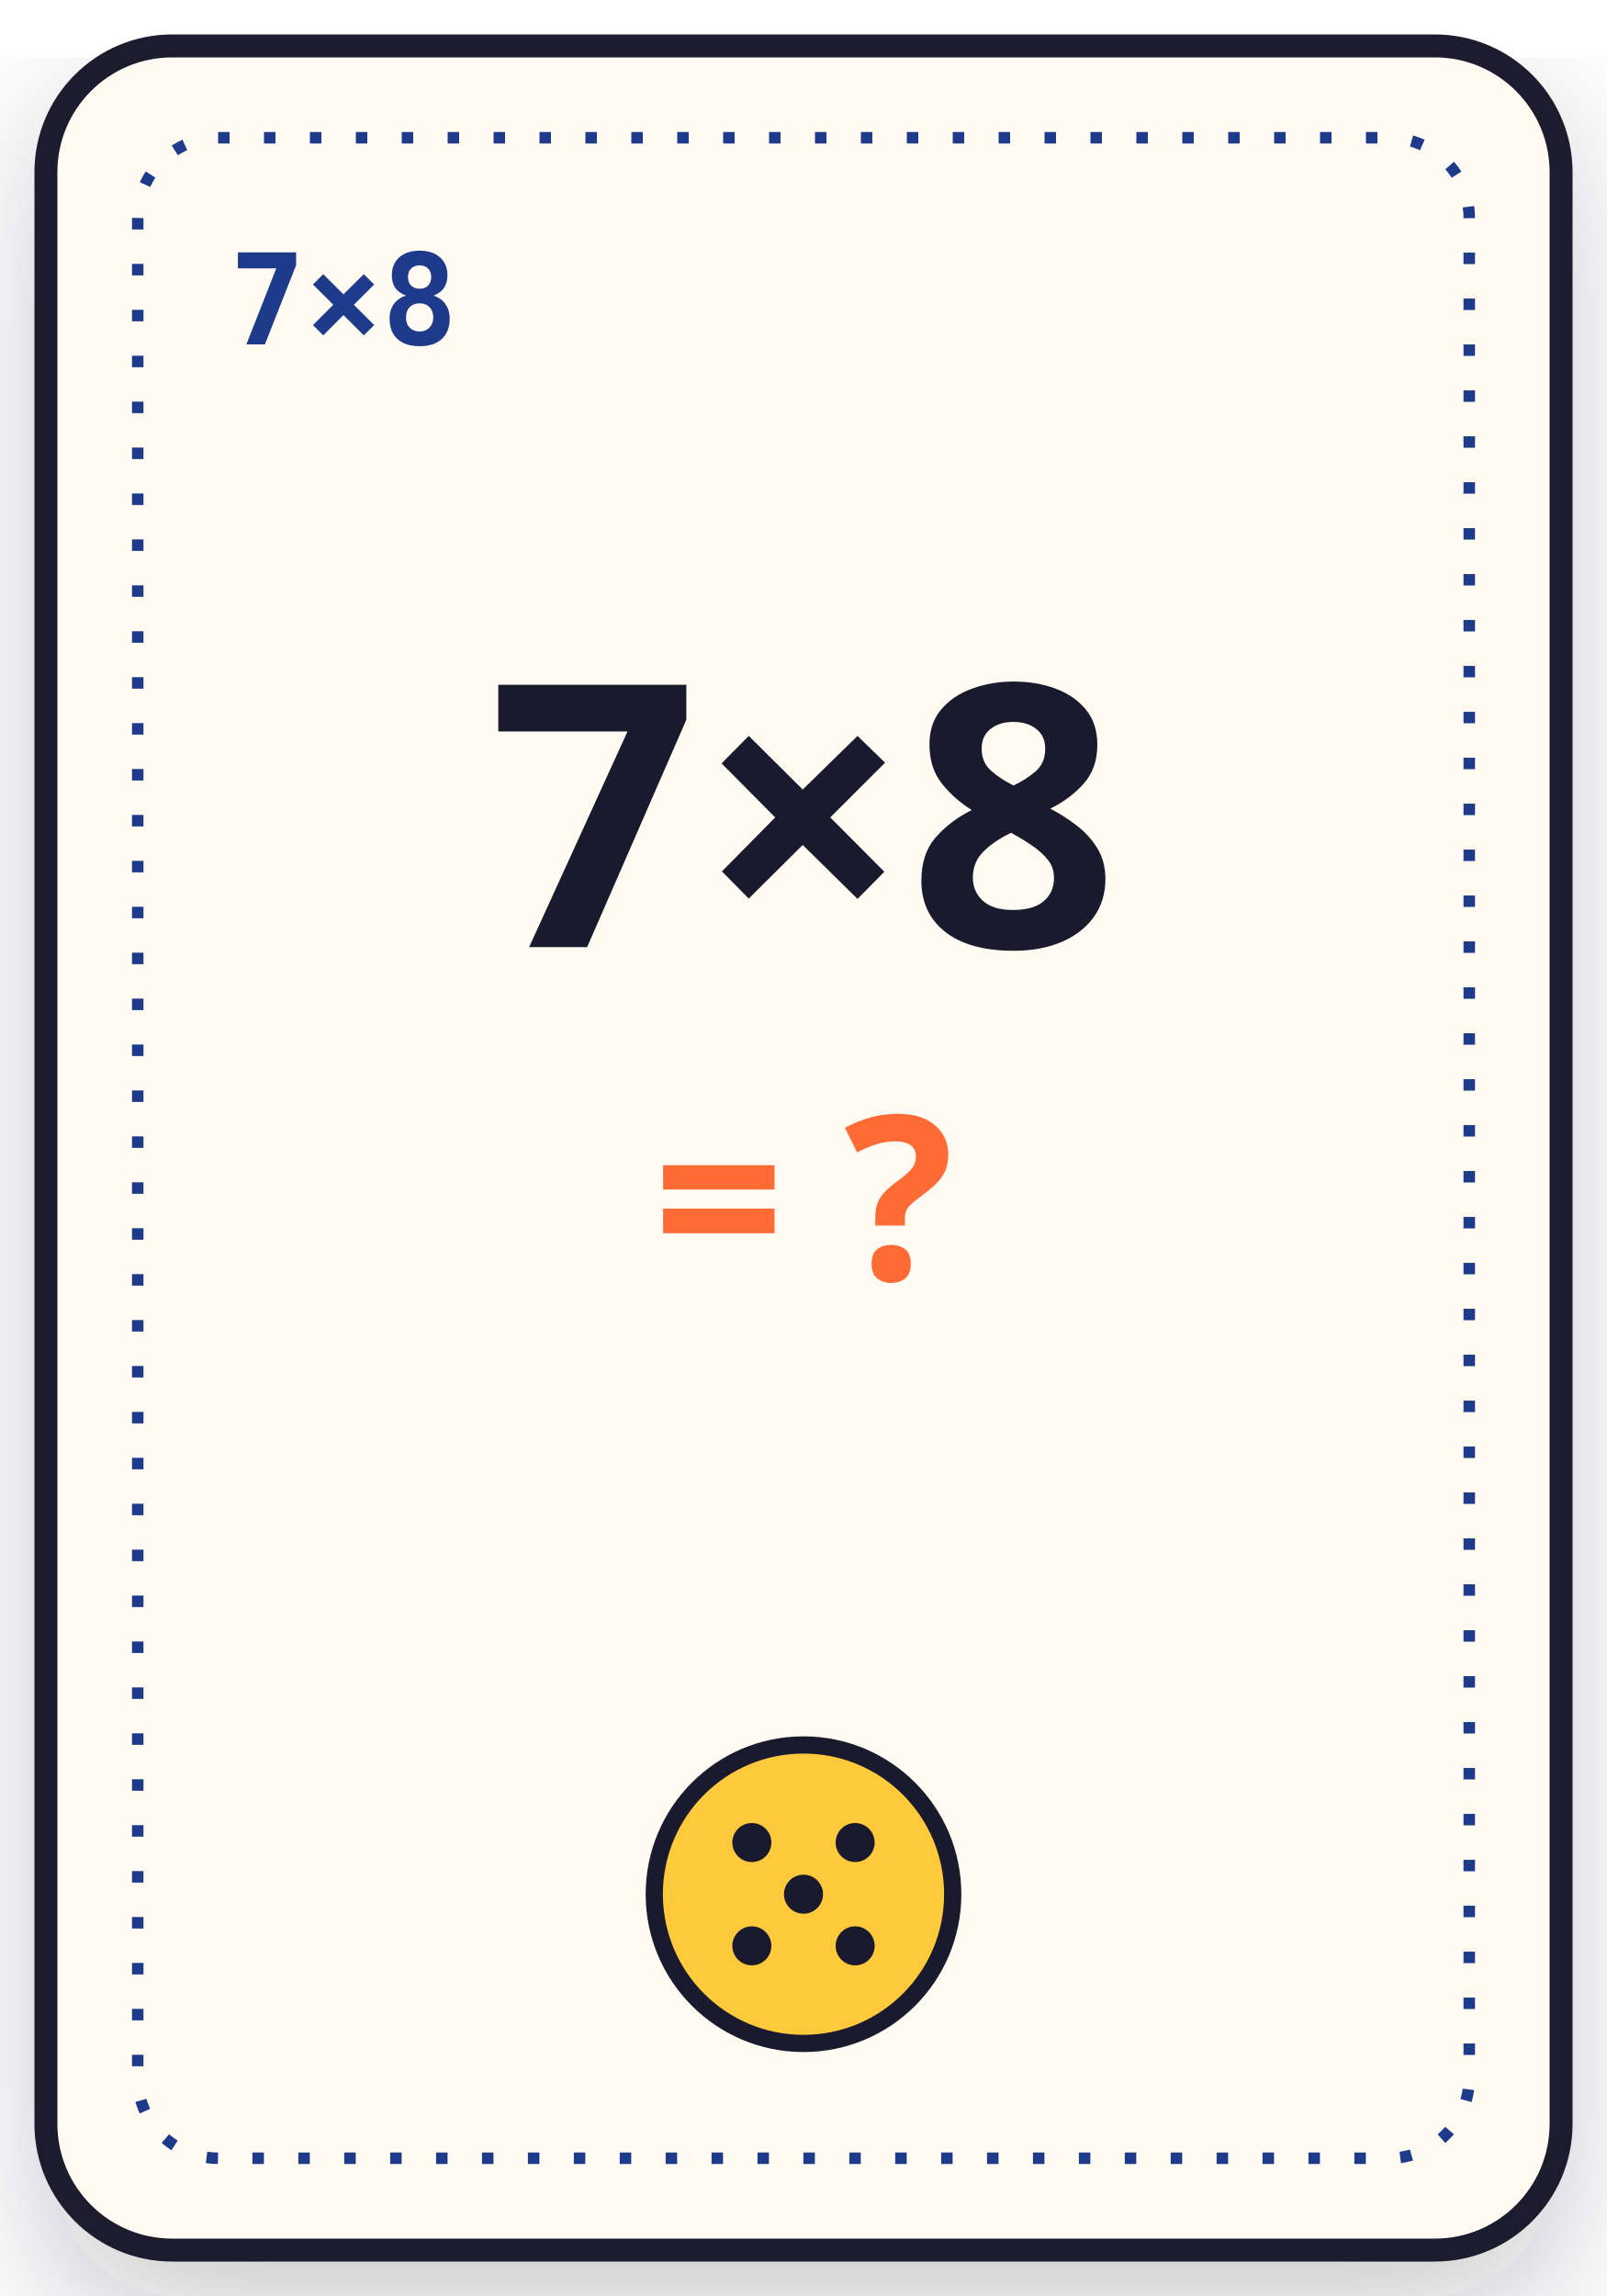
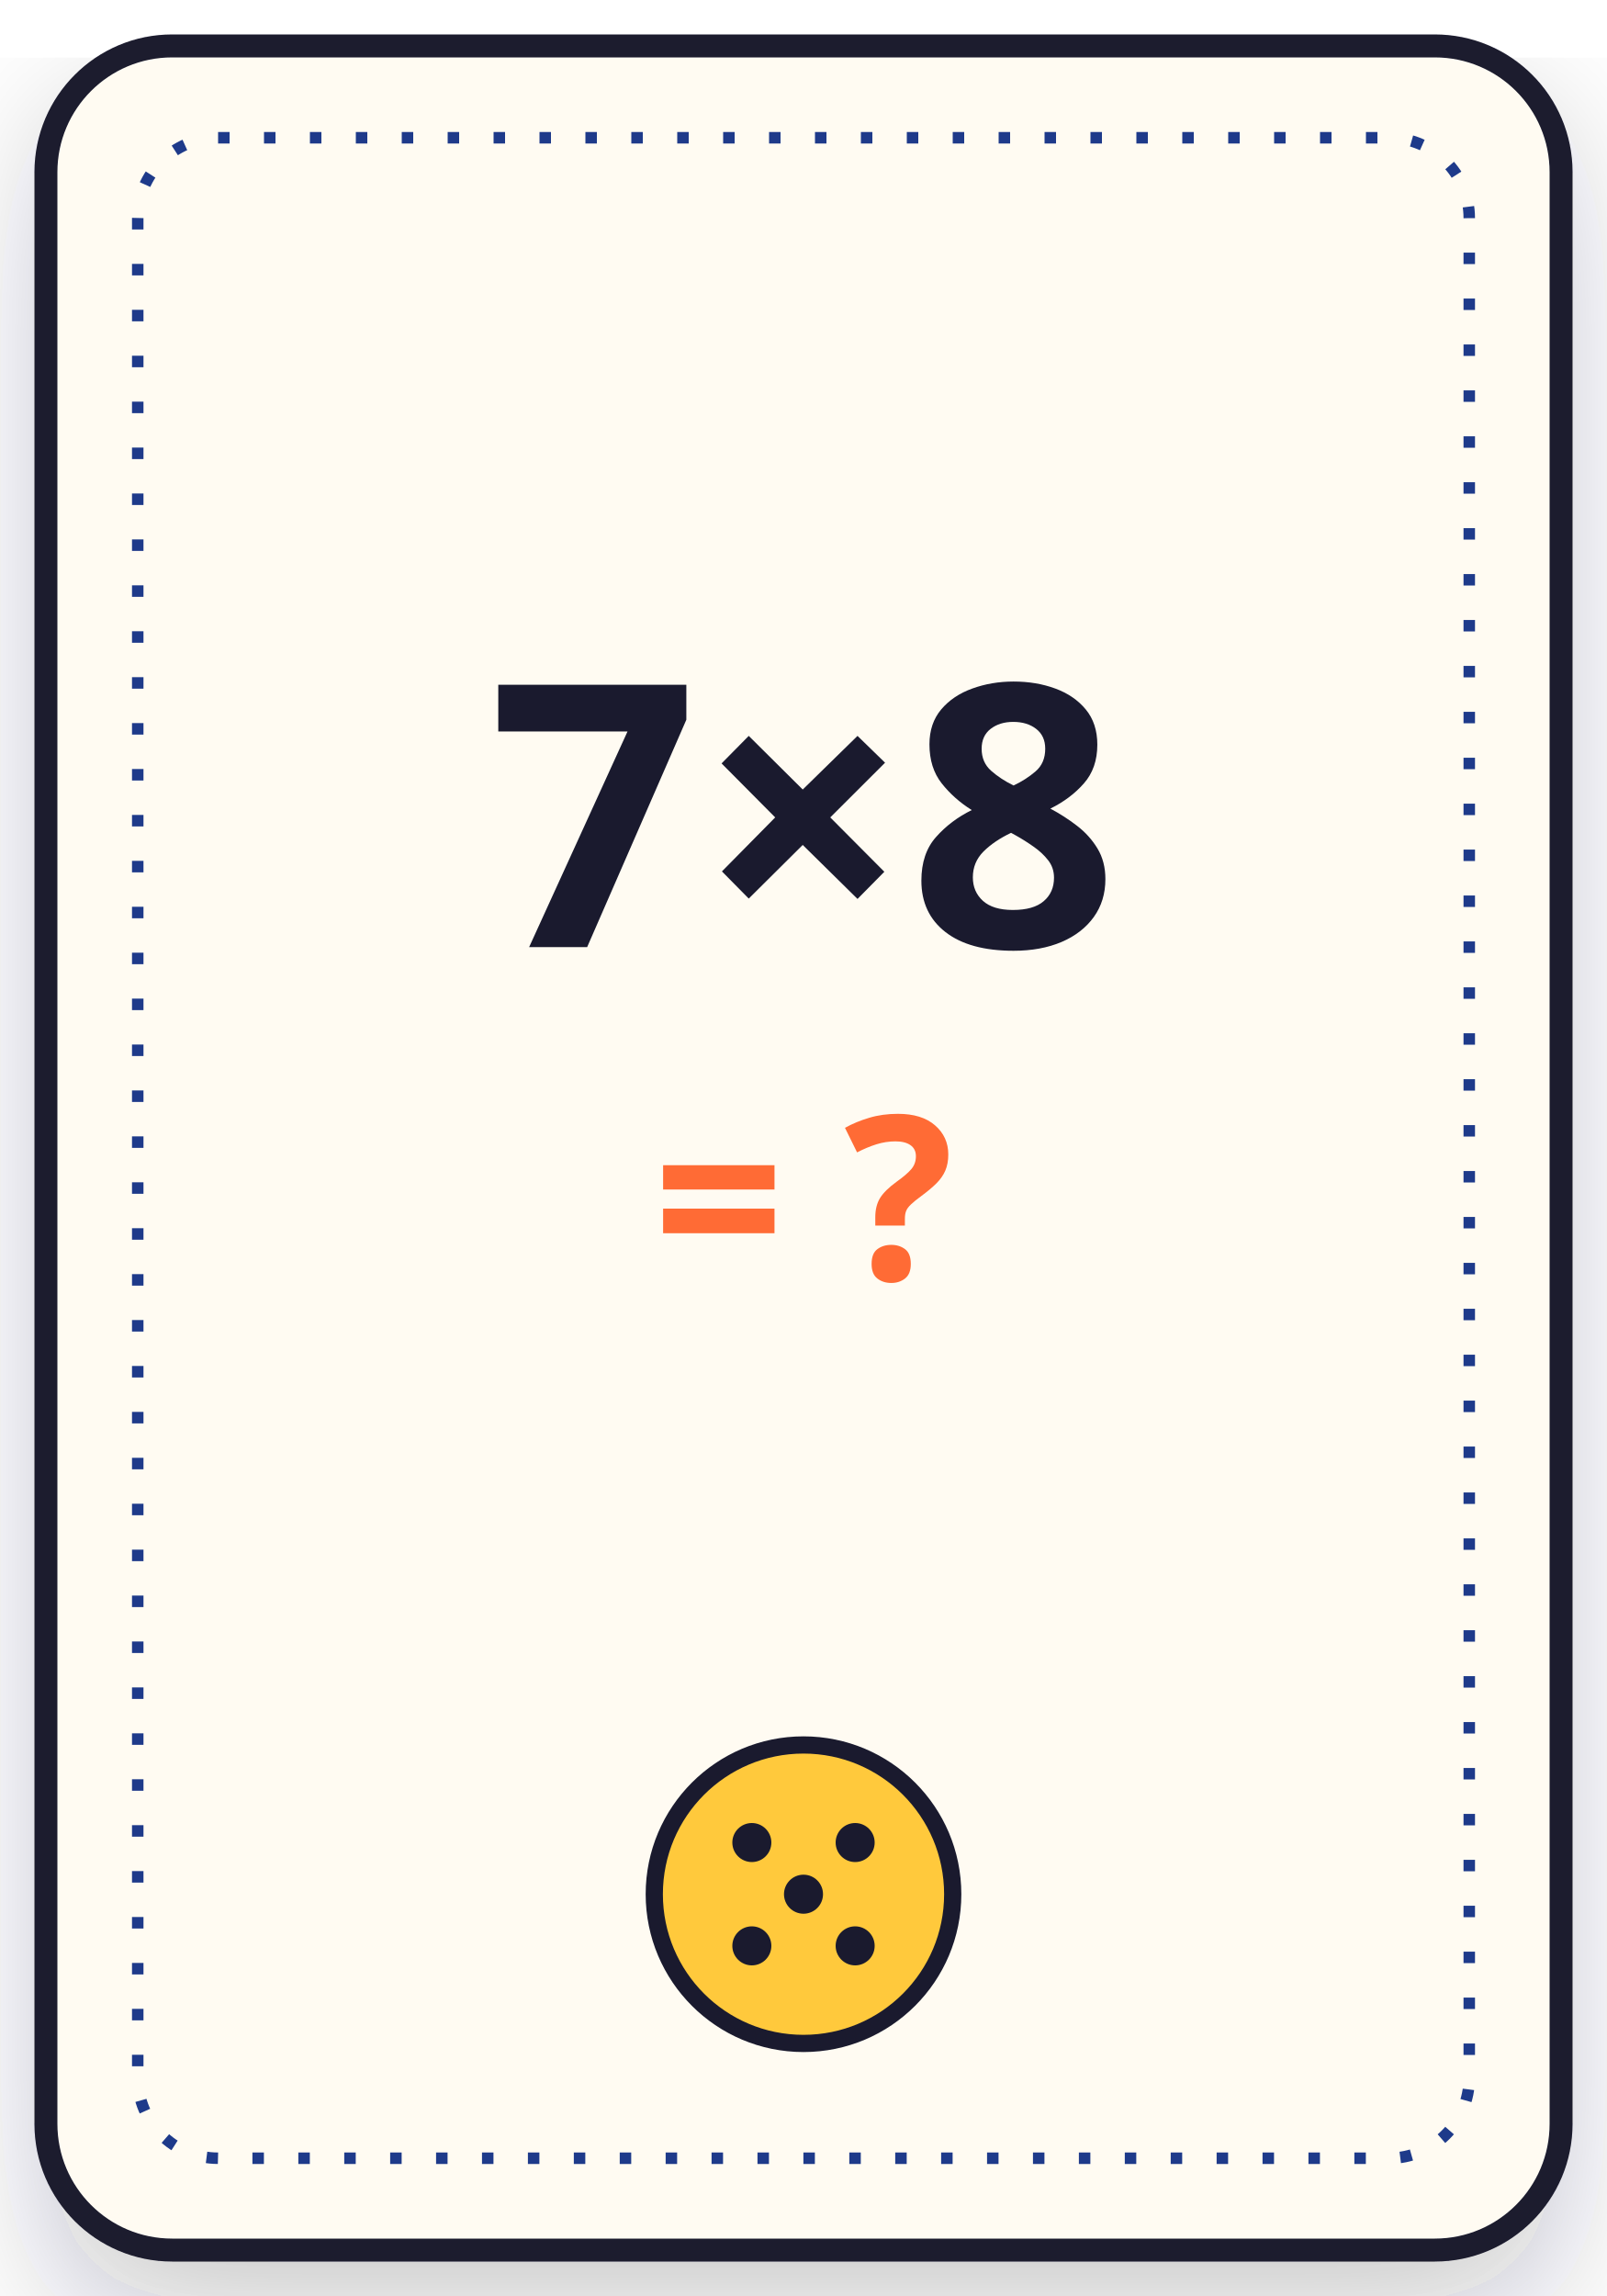
<svg xmlns="http://www.w3.org/2000/svg" viewBox="0 0 280 400">
  <defs>
    <filter id="cardShadow" x="-20%" y="-20%" width="140%" height="140%">
      <feDropShadow dx="0" dy="10" stdDeviation="14" flood-color="#1A1A2E" flood-opacity="0.25" />
    </filter>
  </defs>
  <rect x="8" y="8" width="264" height="384" rx="22" fill="#FFFBF2" stroke="#1A1A2E" stroke-width="4" filter="url(#cardShadow)" />
  <rect x="24" y="24" width="232" height="352" rx="14" fill="none" stroke="#1E3A8A" stroke-width="2" stroke-dasharray="2 6" />
-   <text x="40" y="60" font-family="'Space Mono', monospace" font-size="22" font-weight="700" fill="#1E3A8A">7×8</text>
  <g transform="translate(140,165)">
    <text x="0" y="0" font-family="'Fredoka', sans-serif" font-size="64" font-weight="700" fill="#1A1A2E" text-anchor="middle">7×8</text>
    <text x="0" y="58" font-family="'Fredoka', sans-serif" font-size="40" font-weight="600" fill="#FF6B35" text-anchor="middle">= ?</text>
  </g>
  <g transform="translate(140,330)">
    <circle cx="0" cy="0" r="26" fill="#FFC93C" stroke="#1A1A2E" stroke-width="3" />
    <circle cx="-9" cy="-9" r="3.4" fill="#1A1A2E" />
    <circle cx="9" cy="9" r="3.4" fill="#1A1A2E" />
    <circle cx="0" cy="0" r="3.4" fill="#1A1A2E" />
    <circle cx="9" cy="-9" r="3.4" fill="#1A1A2E" />
    <circle cx="-9" cy="9" r="3.4" fill="#1A1A2E" />
  </g>
</svg>
